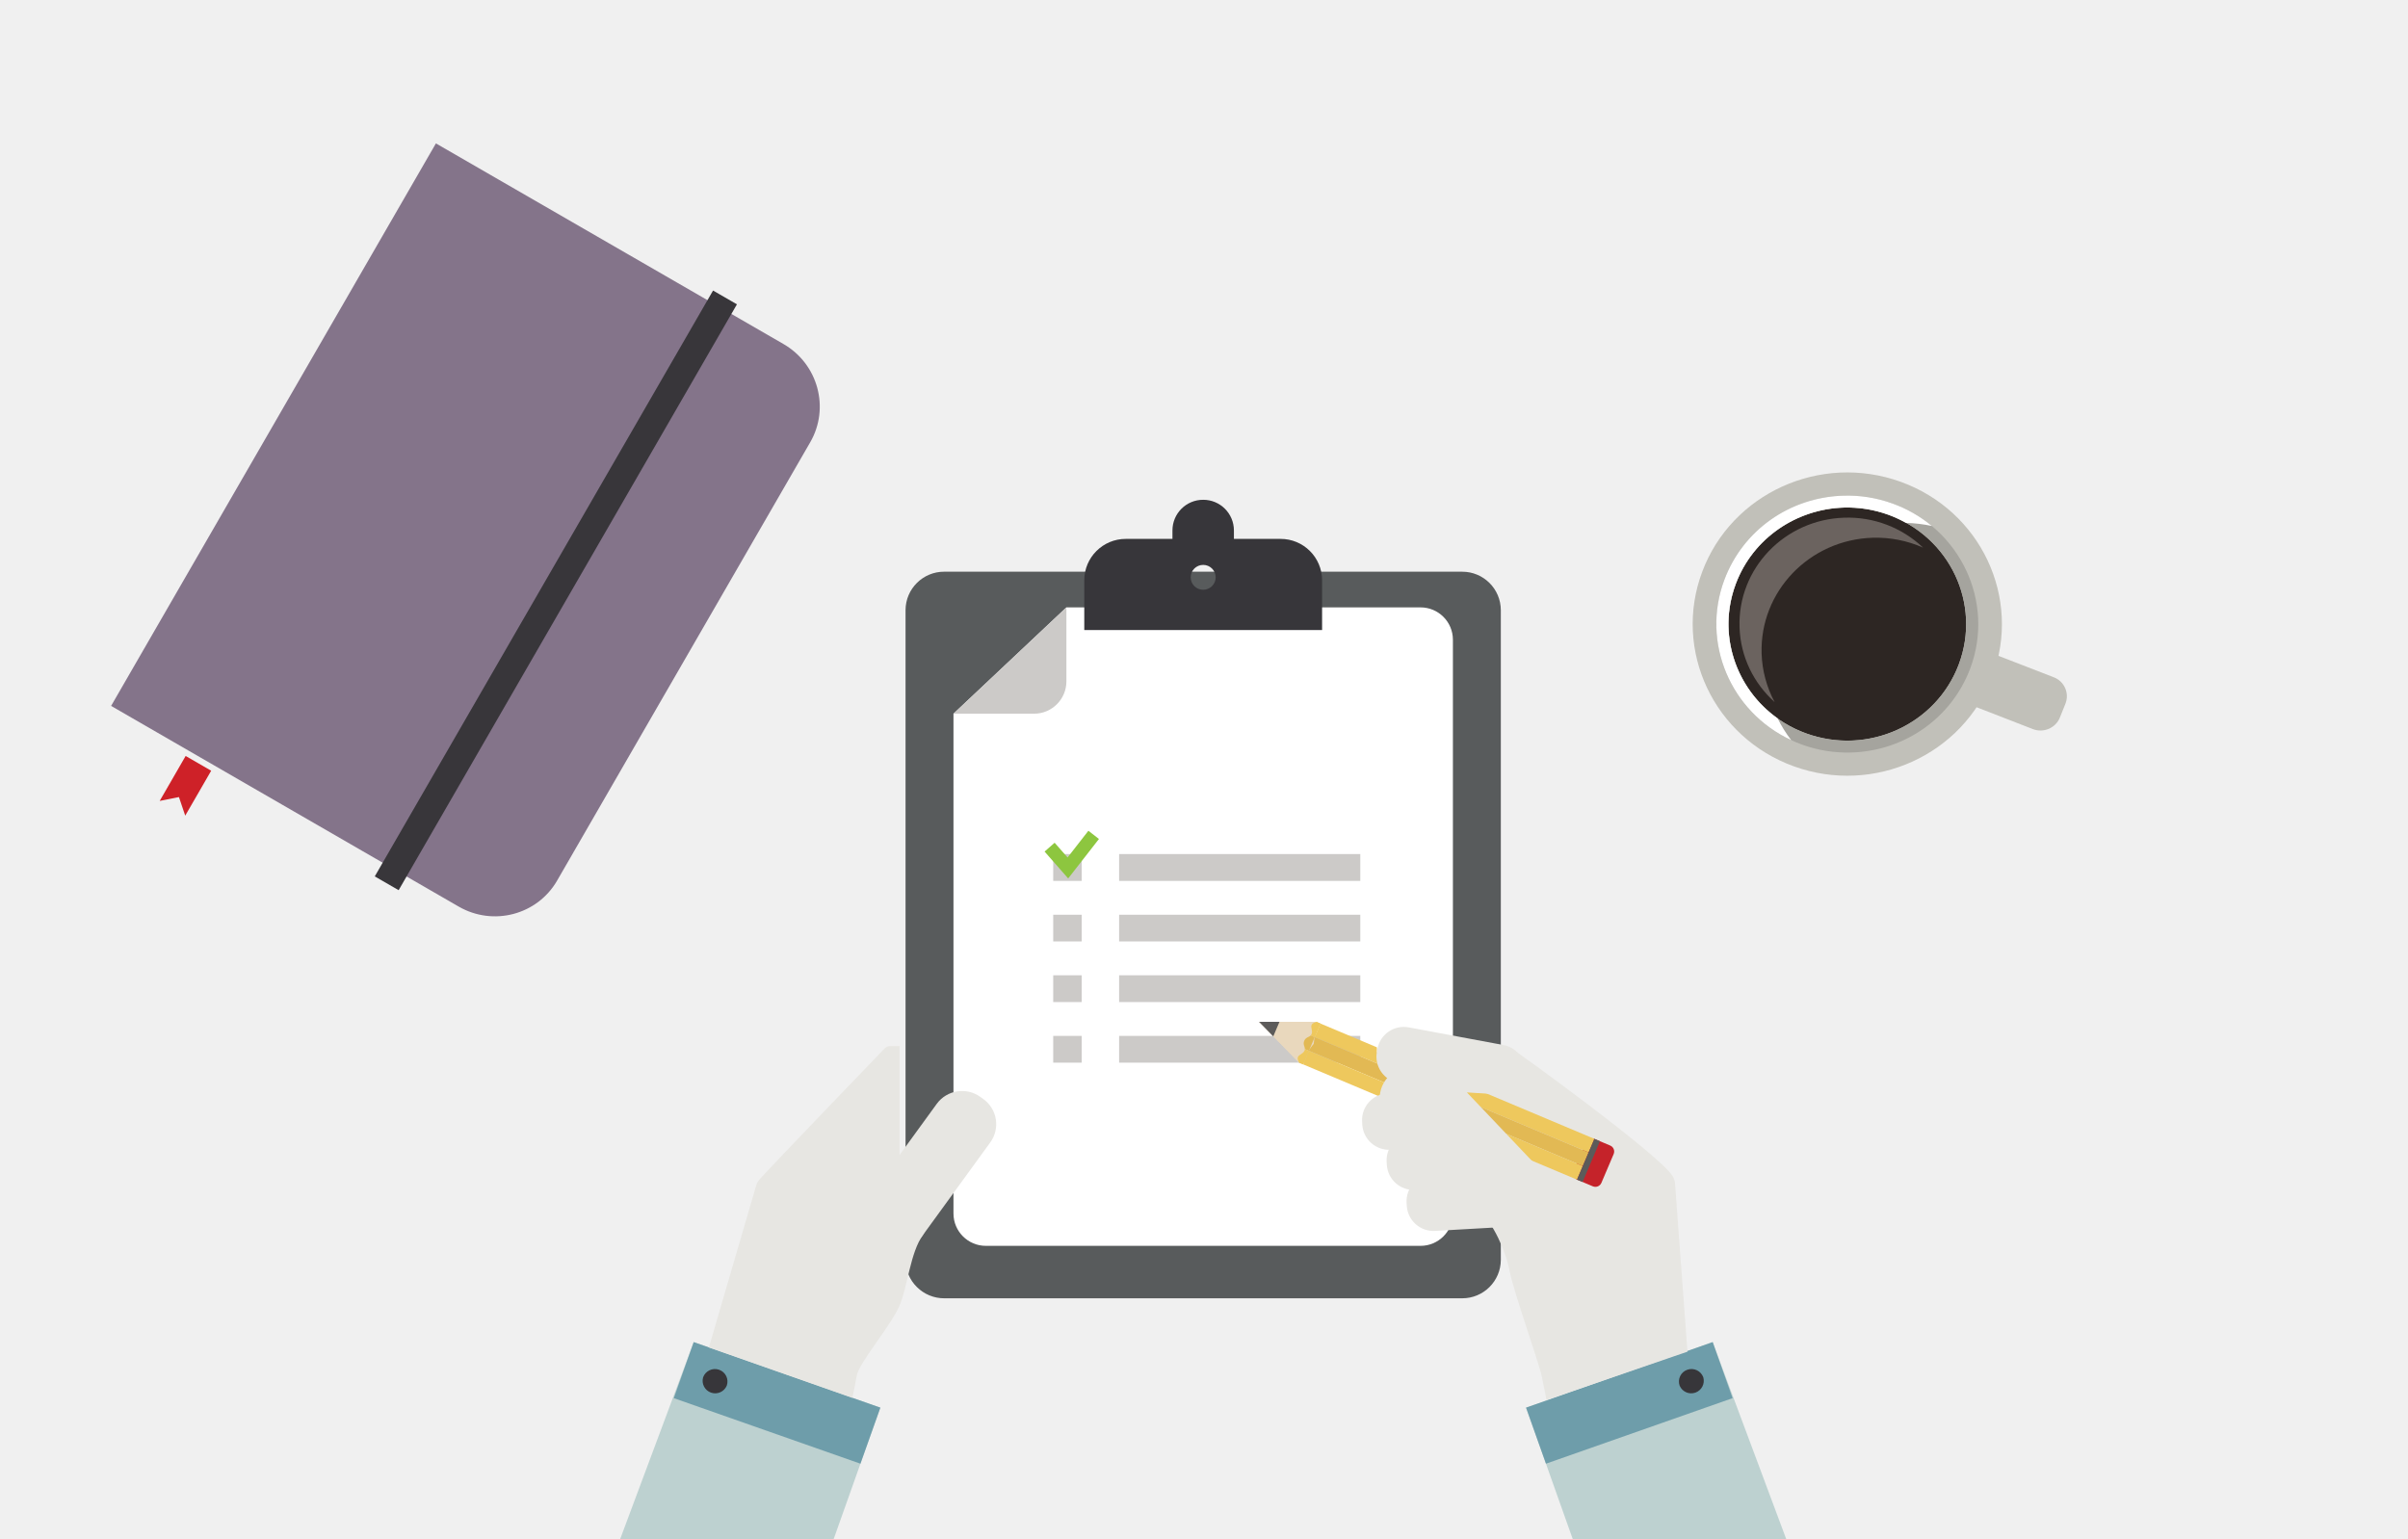
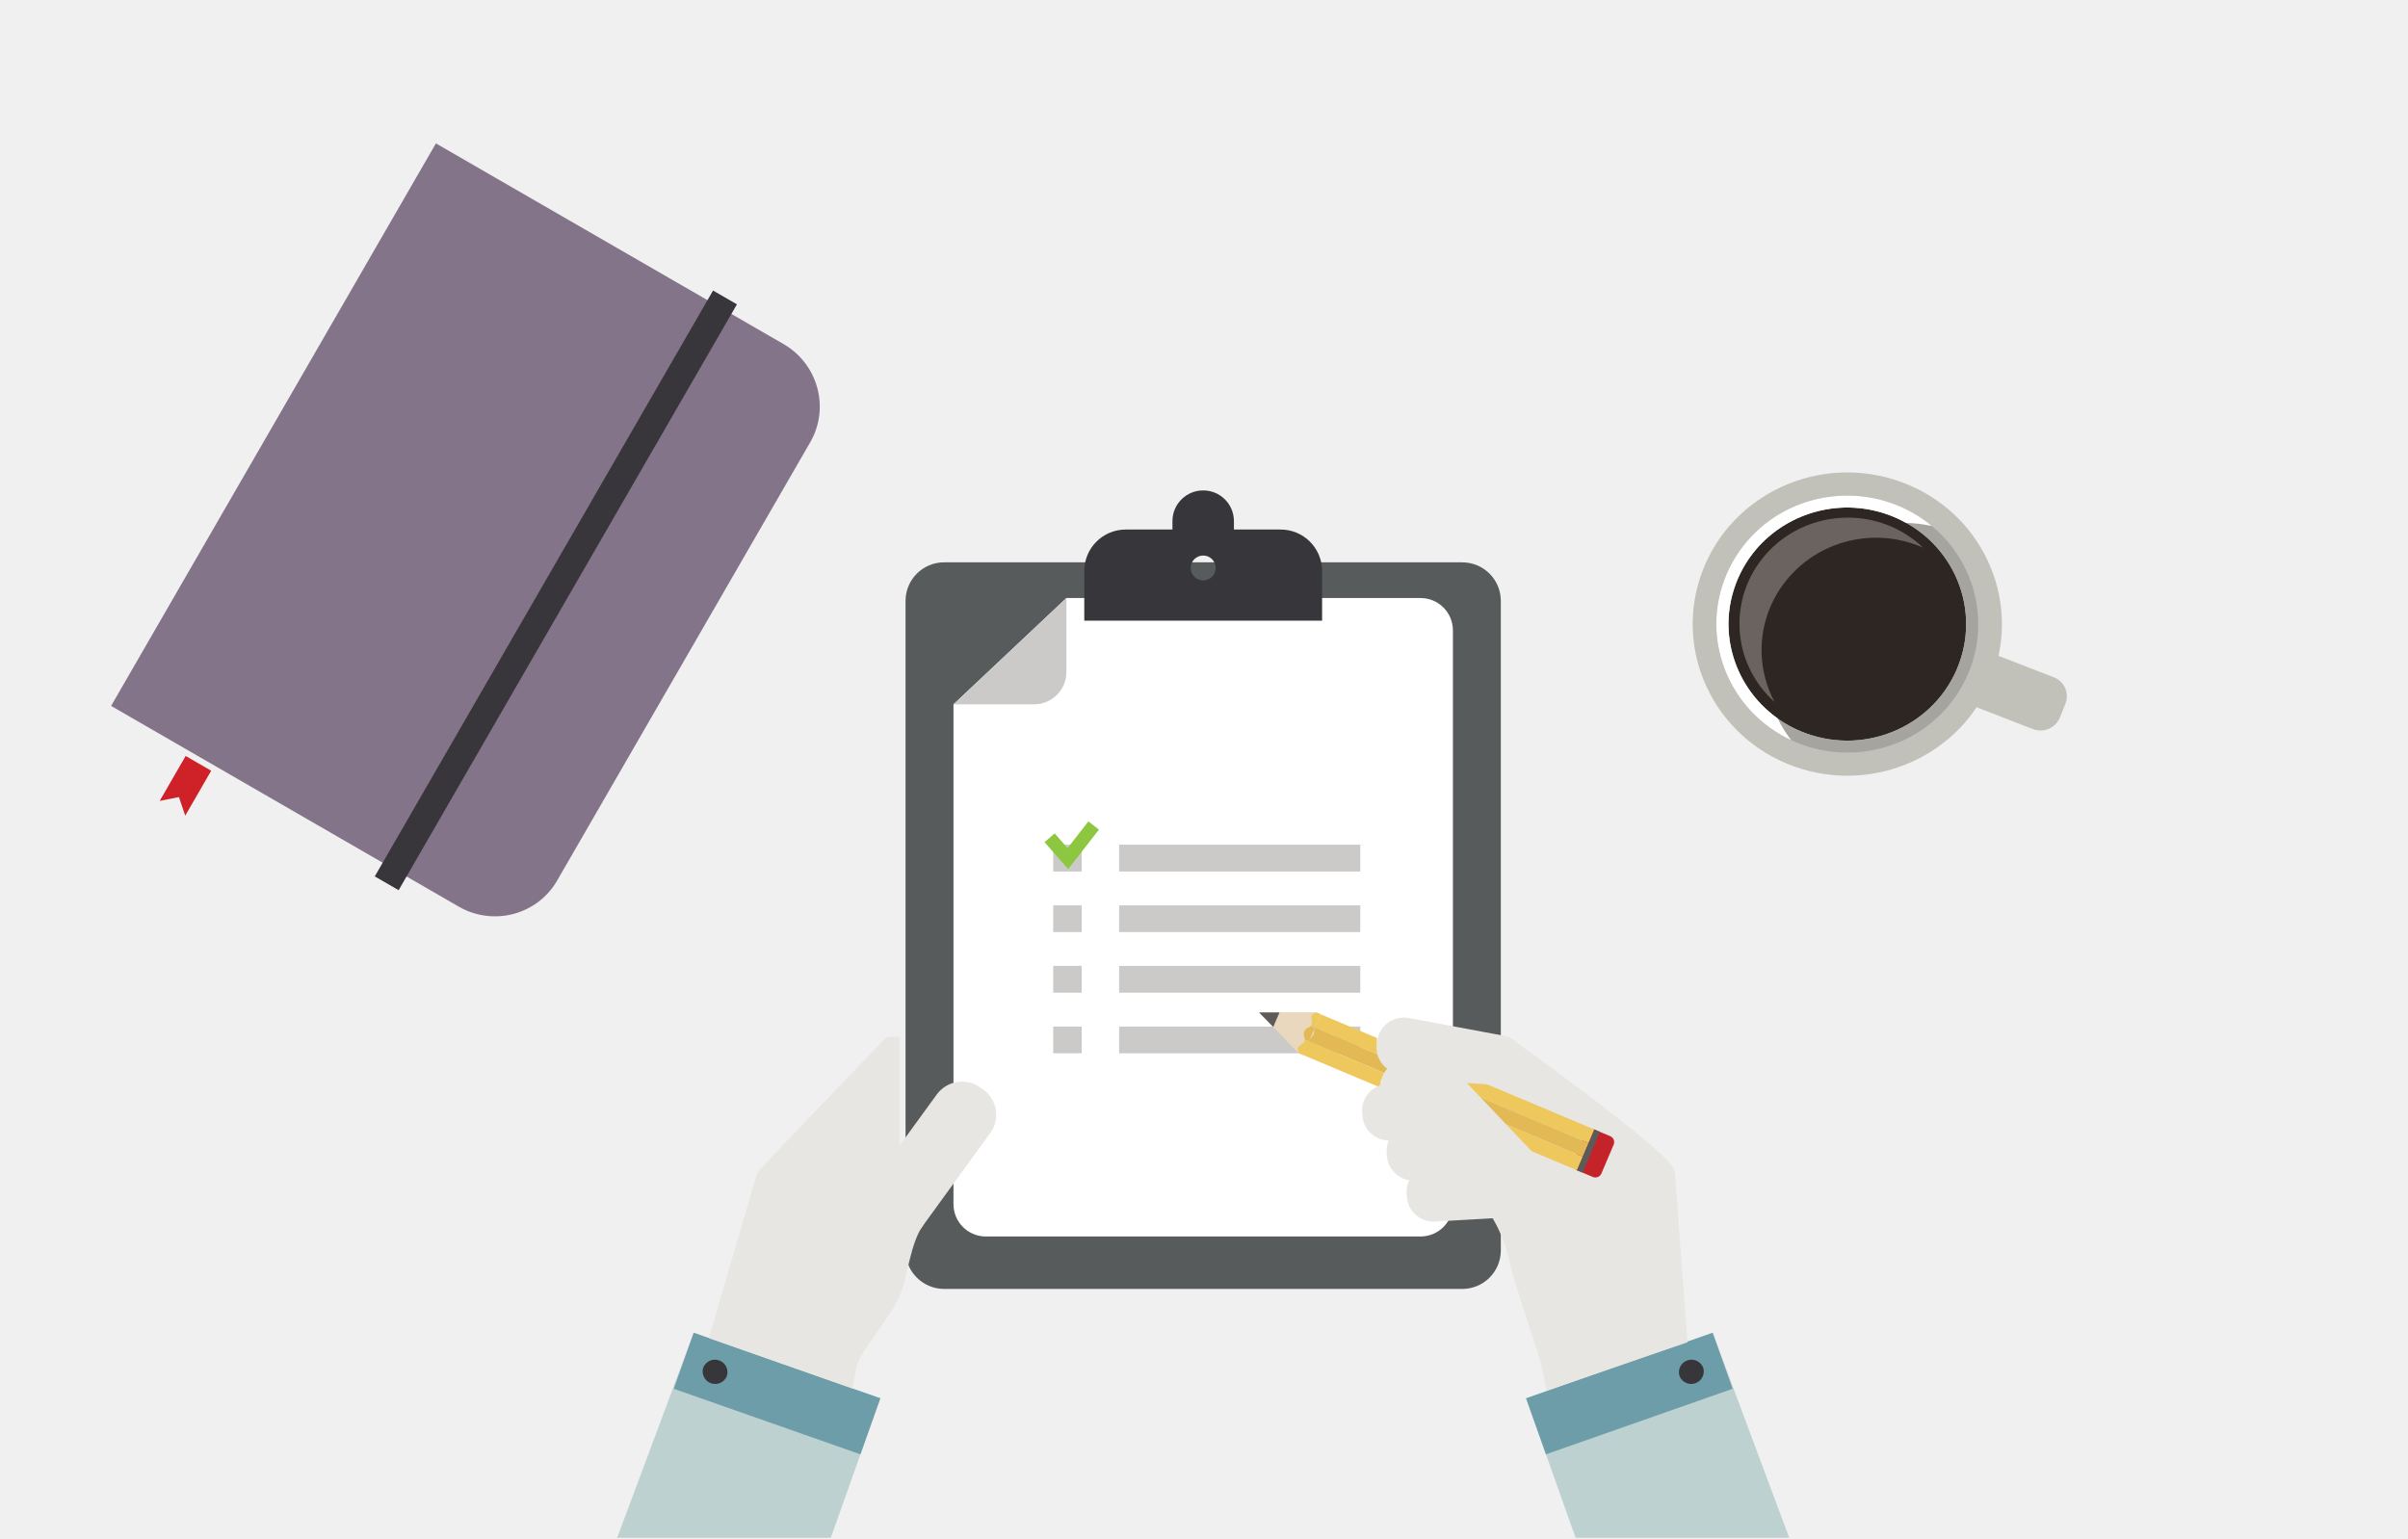
<svg xmlns="http://www.w3.org/2000/svg" xmlns:xlink="http://www.w3.org/1999/xlink" width="180" height="115" viewBox="0 0 180 115">
  <defs>
    <path id="a" d="M.098 6.146l1.38 1.222L4.847 5.93l3.15-.125-1.448-2.168-1.8-.987v-.672L2.77.517H.099v5.629z" />
    <path id="c" d="M.444 4.988l1.813 1.605 3.369-1.437 3.15-.126-1.449-2.167-1.799-.987v-.672L4.925.759H.445v4.229z" />
    <path id="e" d="M10.101 2.807L2.751.383.57.24l4.265 4.49H10.1V2.808z" />
    <path id="g" d="M5.547 5.747l.128-.133L.572.24 2.75.383l6.918 2.28v3.084H5.547z" />
    <path id="i" d="M6.108 6.764l-1.044-.516.61-.634L.573.24 2.75.383l6.485 2.138v4.243H6.108z" />
  </defs>
  <g fill="none" fill-rule="evenodd">
-     <path fill="#585B5C" d="M109.296 42.74H70.582a2.883 2.883 0 0 0-2.892 2.875v48.57a2.846 2.846 0 0 0 .847 2.033 2.886 2.886 0 0 0 2.045.843h38.714a2.883 2.883 0 0 0 2.892-2.876v-48.57a2.883 2.883 0 0 0-2.892-2.874" />
-     <path fill="#FFF" d="M71.273 53.356v37.37A2.42 2.42 0 0 0 73.7 93.14h32.48a2.42 2.42 0 0 0 2.426-2.413V47.821a2.42 2.42 0 0 0-2.426-2.413H79.715l-8.442 7.948z" />
-     <path fill="#CCCAC8" d="M79.715 45.408v5.535a2.42 2.42 0 0 1-2.426 2.413h-6.015l8.441-7.948zM83.656 65.854h18.027V63.85H83.656zM83.656 70.384h18.027v-2H83.656zM83.656 74.915h18.027v-2.002H83.656zM83.656 79.445h18.027v-2H83.656zM78.729 65.854h2.128V63.85h-2.128zM78.729 70.384h2.128v-2h-2.128zM78.729 74.915h2.128v-2.002h-2.128zM78.729 79.445h2.128v-2h-2.128z" />
-     <path stroke="#8DC63F" d="M78.459 63.333l1.366 1.555 1.928-2.473" />
-     <path fill="#37363A" d="M89.939 44.091a.932.932 0 0 1-.935-.93c0-.513.418-.929.935-.929.516 0 .934.416.934.93 0 .512-.418.929-.934.929m5.78-3.803h-3.483v-.638a2.29 2.29 0 0 0-2.297-2.285 2.29 2.29 0 0 0-2.297 2.285v.638H84.16a3.1 3.1 0 0 0-3.11 3.092v3.72h17.778v-3.72a3.1 3.1 0 0 0-3.11-3.092" />
-     <path fill="#BDD1D0" d="M51.855 100.336l13.952 4.9-3.705 10.43h-15.97z" />
-     <path fill="#6E9DAA" d="M51.855 100.336l13.952 4.9-1.489 4.19-13.951-4.901z" />
-     <path fill="#37363A" d="M52.556 102.972a.94.94 0 0 1 1.198-.569c.489.171.745.705.572 1.191a.94.94 0 0 1-1.77-.622" />
-     <path fill="#BDD1D0" d="M128.025 100.336l-13.951 4.9 3.704 10.43h15.97z" />
-     <path fill="#6E9DAA" d="M128.025 100.336l-13.951 4.9 1.488 4.19 13.952-4.901z" />
-     <path fill="#37363A" d="M127.325 102.972a.94.94 0 0 0-1.199-.569.932.932 0 0 0-.572 1.191.94.94 0 0 0 1.77-.622" />
-     <path fill="#E7E6E2" d="M62.796 96.428l.22.158a2.342 2.342 0 0 0 3.259-.521l7.75-10.66a2.313 2.313 0 0 0-.523-3.242l-.22-.158a2.342 2.342 0 0 0-3.26.52l-7.75 10.662a2.312 2.312 0 0 0 .524 3.24" />
-     <path fill="#E7E6E2" d="M67.246 86.346v-8.139h-.706a.57.57 0 0 0-.413.175c-1.171 1.216-8.083 8.397-9.322 9.756-.133.146-.23.32-.286.51l-3.528 12.086 10.723 3.768s.172-.8.344-1.713c.173-.912 2.59-3.764 3.188-5.19.598-1.426.81-3.985 1.737-5.259.926-1.274-1.737-5.994-1.737-5.994" />
-     <path fill="#C5232A" d="M117.62 87.555l.919-2.157a.488.488 0 0 1 .64-.258l1.184.5a.484.484 0 0 1 .26.636l-.918 2.157a.489.489 0 0 1-.64.257l-1.185-.5a.484.484 0 0 1-.26-.635" />
-     <path fill="#E9D8BD" d="M98.4 76.392l-4.27.001 2.971 3.05 1.1-1.407z" />
-     <g transform="translate(98.177 76.006)">
+     <path fill="#585B5C" d="M109.296 42.04H70.582a2.883 2.883 0 0 0-2.892 2.875v48.57a2.846 2.846 0 0 0 .847 2.033 2.886 2.886 0 0 0 2.045.843h38.714a2.883 2.883 0 0 0 2.892-2.876v-48.57a2.883 2.883 0 0 0-2.892-2.874" />
+     <path fill="#FFF" d="M71.273 52.656v37.37A2.42 2.42 0 0 0 73.7 92.44h32.48a2.42 2.42 0 0 0 2.426-2.413V47.121a2.42 2.42 0 0 0-2.426-2.413H79.715l-8.442 7.948z" />
+     <path fill="#CCCAC8" d="M79.715 44.708v5.535a2.42 2.42 0 0 1-2.426 2.413h-6.015l8.441-7.948zM83.656 65.154h18.027V63.15H83.656zM83.656 69.684h18.027v-2H83.656zM83.656 74.215h18.027v-2.002H83.656zM83.656 78.745h18.027v-2H83.656zM78.729 65.154h2.128V63.15h-2.128zM78.729 69.684h2.128v-2h-2.128zM78.729 74.215h2.128v-2.002h-2.128zM78.729 78.745h2.128v-2h-2.128z" />
+     <path stroke="#8DC63F" d="M78.459 62.633l1.366 1.555 1.928-2.473" />
+     <path fill="#37363A" d="M89.939 43.391a.932.932 0 0 1-.935-.93c0-.513.418-.929.935-.929.516 0 .934.416.934.93 0 .512-.418.929-.934.929m5.78-3.803h-3.483v-.638a2.29 2.29 0 0 0-2.297-2.285 2.29 2.29 0 0 0-2.297 2.285v.638H84.16a3.1 3.1 0 0 0-3.11 3.092v3.72h17.778v-3.72a3.1 3.1 0 0 0-3.11-3.092" />
+     <path fill="#BDD1D0" d="M51.855 99.636l13.952 4.9-3.705 10.43h-15.97z" />
+     <path fill="#6E9DAA" d="M51.855 99.636l13.952 4.9-1.489 4.19-13.951-4.901z" />
+     <path fill="#37363A" d="M52.556 102.272a.94.94 0 0 1 1.198-.569c.489.171.745.705.572 1.191a.94.94 0 0 1-1.77-.622" />
+     <path fill="#BDD1D0" d="M128.025 99.636l-13.951 4.9 3.704 10.43h15.97z" />
+     <path fill="#6E9DAA" d="M128.025 99.636l-13.951 4.9 1.488 4.19 13.952-4.901z" />
+     <path fill="#37363A" d="M127.325 102.272a.94.94 0 0 0-1.199-.569.932.932 0 0 0-.572 1.191.94.94 0 0 0 1.77-.622" />
+     <path fill="#E7E6E2" d="M62.796 95.728l.22.158a2.342 2.342 0 0 0 3.259-.521l7.75-10.66a2.313 2.313 0 0 0-.523-3.242l-.22-.158a2.342 2.342 0 0 0-3.26.52l-7.75 10.662a2.312 2.312 0 0 0 .524 3.24" />
+     <path fill="#E7E6E2" d="M67.246 85.646v-8.139h-.706a.57.57 0 0 0-.413.175c-1.171 1.216-8.083 8.397-9.322 9.756-.133.146-.23.32-.286.51l-3.528 12.086 10.723 3.768s.172-.8.344-1.713c.173-.912 2.59-3.764 3.188-5.19.598-1.426.81-3.985 1.737-5.259.926-1.274-1.737-5.994-1.737-5.994" />
+     <path fill="#C5232A" d="M117.62 86.855l.919-2.157a.488.488 0 0 1 .64-.258l1.184.5a.484.484 0 0 1 .26.636l-.918 2.157a.489.489 0 0 1-.64.257l-1.185-.5a.484.484 0 0 1-.26-.635" />
+     <path fill="#E9D8BD" d="M98.4 75.692l-4.27.001 2.971 3.05 1.1-1.407z" />
+     <g transform="translate(98.177 75.306)">
      <mask id="b" fill="#fff">
        <use xlink:href="#a" />
      </mask>
      <path fill="#EEC85D" d="M20.571 10.152l.433-1.016L.531.516.098 1.534z" mask="url(#b)" />
    </g>
-     <g transform="translate(97.398 76.78)">
+     <g transform="translate(97.398 76.08)">
      <mask id="d" fill="#fff">
        <use xlink:href="#c" />
      </mask>
      <path fill="#E2B954" d="M.444 1.776l20.473 8.618.433-1.017L.877.76z" mask="url(#d)" />
    </g>
-     <path fill="#EEC85D" d="M118.315 87.175l-20.473-8.619-.433 1.017 20.473 8.619zM98.04 76.633c-.082.192.108.422-.001.678a.325.325 0 0 1-.067.1l.303.128.433-1.017-.282-.12s-.305.039-.387.23" />
-     <path fill="#E2B954" d="M97.972 77.411c-.135.14-.364.128-.479.398-.115.27.053.426.046.62l.303.127.434-1.017-.304-.128z" />
-     <path fill="#EEC85D" d="M97.54 78.428a.318.318 0 0 1-.026.117c-.11.256-.408.281-.49.473-.082.192.103.436.103.436l.282.119.433-1.017-.303-.128z" />
-     <path fill="#5C5B5A" d="M94.13 76.394l1.051 1.078.46-1.078zM117.882 88.192l1.298-3.05.418.175-1.298 3.05z" />
+     <path fill="#EEC85D" d="M118.315 86.475l-20.473-8.619-.433 1.017 20.473 8.619zM98.04 75.933c-.082.192.108.422-.001.678a.325.325 0 0 1-.067.1l.303.128.433-1.017-.282-.12s-.305.039-.387.23" />
+     <path fill="#E2B954" d="M97.972 76.711c-.135.14-.364.128-.479.398-.115.27.053.426.046.62l.303.127.434-1.017-.304-.128z" />
+     <path fill="#EEC85D" d="M97.54 77.728a.318.318 0 0 1-.026.117c-.11.256-.408.281-.49.473-.082.192.103.436.103.436l.282.119.433-1.017-.303-.128z" />
+     <path fill="#5C5B5A" d="M94.13 75.694l1.051 1.078.46-1.078zM117.882 87.492l1.298-3.05.418.175-1.298 3.05z" />
    <g fill="#E7E6E2">
-       <path d="M105.144 89.913l.014.233a2.002 2.002 0 0 0 2.118 1.877l7.171-.409a2 2 0 0 0 1.889-2.106l-.013-.232a2.003 2.003 0 0 0-2.118-1.878l-7.173.409a2 2 0 0 0-1.888 2.106" />
-       <path d="M103.653 86.848l.014.232a2.003 2.003 0 0 0 2.117 1.878l7.172-.41a2 2 0 0 0 1.889-2.105l-.014-.233a2.003 2.003 0 0 0-2.117-1.878l-7.173.41a1.999 1.999 0 0 0-1.888 2.106" />
-       <path d="M101.818 83.844l.014.232a2.002 2.002 0 0 0 2.117 1.879l7.172-.41a2 2 0 0 0 1.889-2.106l-.014-.232a2.003 2.003 0 0 0-2.118-1.879l-7.172.41a2 2 0 0 0-1.888 2.106" />
-       <path d="M102.967 78.4l-.043.229a1.996 1.996 0 0 0 1.602 2.329l7.061 1.316a2.006 2.006 0 0 0 2.342-1.594l.043-.229a1.996 1.996 0 0 0-1.602-2.328l-7.061-1.316a2.006 2.006 0 0 0-2.342 1.593" />
-       <path d="M107.422 83.68l-2.697-4.037-1.797-.987 9.995-.31c.153.033 11.187 8.01 12.115 9.594.1.17.159.361.173.558l.928 12.553-10.541 3.617s-.146-.838-.343-1.745c-.252-1.163-2.119-6.365-2.406-7.883-.287-1.518-1.218-3.562-2.338-4.67-1.465-1.451-3.09-6.69-3.09-6.69" />
-       <path d="M116.495 93.02l.193-.192a2.312 2.312 0 0 0-.008-3.282l-9.373-9.282a2.343 2.343 0 0 0-3.301.007l-.192.192a2.312 2.312 0 0 0 .007 3.281l9.374 9.283c.913.904 2.39.901 3.3-.007" />
+       <path d="M105.144 89.213l.014.233a2.002 2.002 0 0 0 2.118 1.877l7.171-.409a2 2 0 0 0 1.889-2.106l-.013-.232a2.003 2.003 0 0 0-2.118-1.878l-7.173.409a2 2 0 0 0-1.888 2.106" />
+       <path d="M103.653 86.148l.014.232a2.003 2.003 0 0 0 2.117 1.878l7.172-.41a2 2 0 0 0 1.889-2.105l-.014-.233a2.003 2.003 0 0 0-2.117-1.878l-7.173.41a1.999 1.999 0 0 0-1.888 2.106" />
+       <path d="M101.818 83.144l.014.232a2.002 2.002 0 0 0 2.117 1.879l7.172-.41a2 2 0 0 0 1.889-2.106l-.014-.232a2.003 2.003 0 0 0-2.118-1.879l-7.172.41a2 2 0 0 0-1.888 2.106" />
+       <path d="M102.967 77.7l-.043.229a1.996 1.996 0 0 0 1.602 2.329l7.061 1.316a2.006 2.006 0 0 0 2.342-1.594l.043-.229a1.996 1.996 0 0 0-1.602-2.328l-7.061-1.316a2.006 2.006 0 0 0-2.342 1.593" />
+       <path d="M107.422 82.98l-2.697-4.037-1.797-.987 9.995-.31c.153.033 11.187 8.01 12.115 9.594.1.17.159.361.173.558l.928 12.553-10.541 3.617s-.146-.838-.343-1.745c-.252-1.163-2.119-6.365-2.406-7.883-.287-1.518-1.218-3.562-2.338-4.67-1.465-1.451-3.09-6.69-3.09-6.69" />
+       <path d="M116.495 92.32l.193-.192a2.312 2.312 0 0 0-.008-3.282l-9.373-9.282a2.343 2.343 0 0 0-3.301.007l-.192.192a2.312 2.312 0 0 0 .007 3.281l9.374 9.283c.913.904 2.39.901 3.3-.007" />
    </g>
    <g>
-       <path fill="#C5232A" d="M117.62 87.555l.919-2.157a.488.488 0 0 1 .64-.258l1.184.5a.484.484 0 0 1 .26.636l-.918 2.157a.489.489 0 0 1-.64.257l-1.185-.5a.484.484 0 0 1-.26-.635" />
-       <path fill="#E9D8BD" d="M98.4 76.392l-4.27.001 2.971 3.05 1.1-1.407z" />
-       <g transform="translate(109.08 81.427)">
+       <path fill="#C5232A" d="M117.62 86.855l.919-2.157a.488.488 0 0 1 .64-.258l1.184.5a.484.484 0 0 1 .26.636l-.918 2.157a.489.489 0 0 1-.64.257l-1.185-.5a.484.484 0 0 1-.26-.635" />
+       <path fill="#E9D8BD" d="M98.4 75.692l-4.27.001 2.971 3.05 1.1-1.407z" />
+       <g transform="translate(109.08 80.727)">
        <mask id="f" fill="#fff">
          <use xlink:href="#e" />
        </mask>
        <path fill="#EEC85D" d="M9.668 4.73l.433-1.016-20.473-8.619-.433 1.017z" mask="url(#f)" />
      </g>
-       <g transform="translate(109.08 81.427)">
+       <g transform="translate(109.08 80.727)">
        <mask id="h" fill="#fff">
          <use xlink:href="#g" />
        </mask>
        <path fill="#E2B954" d="M-11.237-2.871L9.236 5.747l.433-1.017-20.473-8.618z" mask="url(#h)" />
      </g>
-       <g transform="translate(109.08 81.427)">
+       <g transform="translate(109.08 80.727)">
        <mask id="j" fill="#fff">
          <use xlink:href="#i" />
        </mask>
        <path fill="#EEC85D" d="M9.236 5.748l-20.473-8.62-.433 1.018L8.803 6.764z" mask="url(#j)" />
      </g>
-       <path fill="#EEC85D" d="M98.04 76.633c-.082.192.108.422-.001.678a.325.325 0 0 1-.067.1l.303.128.433-1.017-.282-.12s-.305.039-.387.23" />
-       <path fill="#E2B954" d="M97.972 77.411c-.135.14-.364.128-.479.398-.115.27.053.426.046.62l.303.127.434-1.017-.304-.128z" />
-       <path fill="#EEC85D" d="M97.54 78.428a.318.318 0 0 1-.026.117c-.11.256-.408.281-.49.473-.082.192.103.436.103.436l.282.119.433-1.017-.303-.128z" />
-       <path fill="#5C5B5A" d="M94.13 76.394l1.051 1.078.46-1.078zM117.882 88.192l1.298-3.05.418.175-1.298 3.05z" />
+       <path fill="#EEC85D" d="M98.04 75.933c-.082.192.108.422-.001.678a.325.325 0 0 1-.067.1l.303.128.433-1.017-.282-.12s-.305.039-.387.23" />
+       <path fill="#E2B954" d="M97.972 76.711c-.135.14-.364.128-.479.398-.115.27.053.426.046.62l.303.127.434-1.017-.304-.128z" />
+       <path fill="#EEC85D" d="M97.54 77.728a.318.318 0 0 1-.026.117c-.11.256-.408.281-.49.473-.082.192.103.436.103.436l.282.119.433-1.017-.303-.128z" />
+       <path fill="#5C5B5A" d="M94.13 75.694l1.051 1.078.46-1.078zM117.882 87.492l1.298-3.05.418.175-1.298 3.05z" />
    </g>
    <g>
      <path fill="#C1C0B9" d="M151.962 54.508l-4.117-1.598a1.514 1.514 0 0 1-.87-1.972l.422-1.047c.313-.777 1.218-1.162 2.01-.854l4.117 1.597a1.515 1.515 0 0 1 .87 1.973l-.421 1.047c-.314.777-1.219 1.162-2.011.854z" />
      <path fill="#C1C0B9" d="M148.934 50.565c-2.2 5.876-8.84 8.89-14.83 6.73-5.991-2.158-9.064-8.671-6.863-14.547 2.2-5.876 8.84-8.89 14.831-6.731 5.99 2.158 9.062 8.672 6.862 14.548" />
      <path fill="#2D2623" d="M146.424 49.66c-1.69 4.517-6.795 6.833-11.4 5.174-4.603-1.659-6.965-6.665-5.273-11.182 1.691-4.517 6.795-6.832 11.4-5.173 4.603 1.659 6.964 6.665 5.273 11.181" />
      <path fill="#A5A49E" d="M137.788 37.055l.028.89-.028-.89c-4.016.122-7.505 2.591-8.89 6.29-1.862 4.97.747 10.5 5.814 12.325a9.91 9.91 0 0 0 3.676.588c4.015-.123 7.504-2.592 8.89-6.29 1.86-4.97-.748-10.5-5.815-12.326a9.926 9.926 0 0 0-3.675-.587m.028.89a9.011 9.011 0 0 1 3.334.534c4.604 1.659 6.965 6.665 5.274 11.181-1.287 3.437-4.55 5.6-8.064 5.707a9.025 9.025 0 0 1-3.335-.533c-4.604-1.659-6.966-6.665-5.274-11.182 1.287-3.436 4.55-5.599 8.065-5.706" />
      <path fill="#6B635F" d="M139.982 40.202a8.66 8.66 0 0 1 3.771.74 8.15 8.15 0 0 0-5.883-2.24c-4.468.136-7.978 3.798-7.839 8.181.07 2.227 1.072 4.209 2.624 5.605a8.239 8.239 0 0 1-.973-3.622c-.147-4.64 3.57-8.52 8.3-8.664" />
      <path fill="#FFF" d="M129.75 43.652c1.287-3.436 4.55-5.599 8.065-5.706a9.002 9.002 0 0 1 3.335.533c.467.168.905.38 1.325.613a10.55 10.55 0 0 1 1.934.231 9.79 9.79 0 0 0-2.946-1.681 9.904 9.904 0 0 0-3.675-.587l.027.891-.027-.89h-.002c-4.014.121-7.503 2.59-8.888 6.29-1.758 4.694.472 9.884 4.994 11.985a10.126 10.126 0 0 1-1.016-1.628c-3.138-2.231-4.528-6.306-3.125-10.051" />
    </g>
    <g>
      <path fill="#84748A" d="M58.567 25.72l-11.706-6.758-9.6-5.542-4.676-2.7-2.68 4.641-18.92 32.77-2.68 4.643 4.676 2.7 9.6 5.543 11.706 6.759c2.583 1.491 5.878.622 7.358-1.942l18.92-32.77c1.48-2.564.586-5.852-1.998-7.343" />
      <path fill="#38363A" d="M28.014 65.52l1.785 1.03 25.287-43.798-1.785-1.031z" />
      <path fill="#CE2128" d="M13.846 60.979l-.47-1.39-1.439.288 1.94-3.36 1.909 1.102z" />
    </g>
  </g>
</svg>
